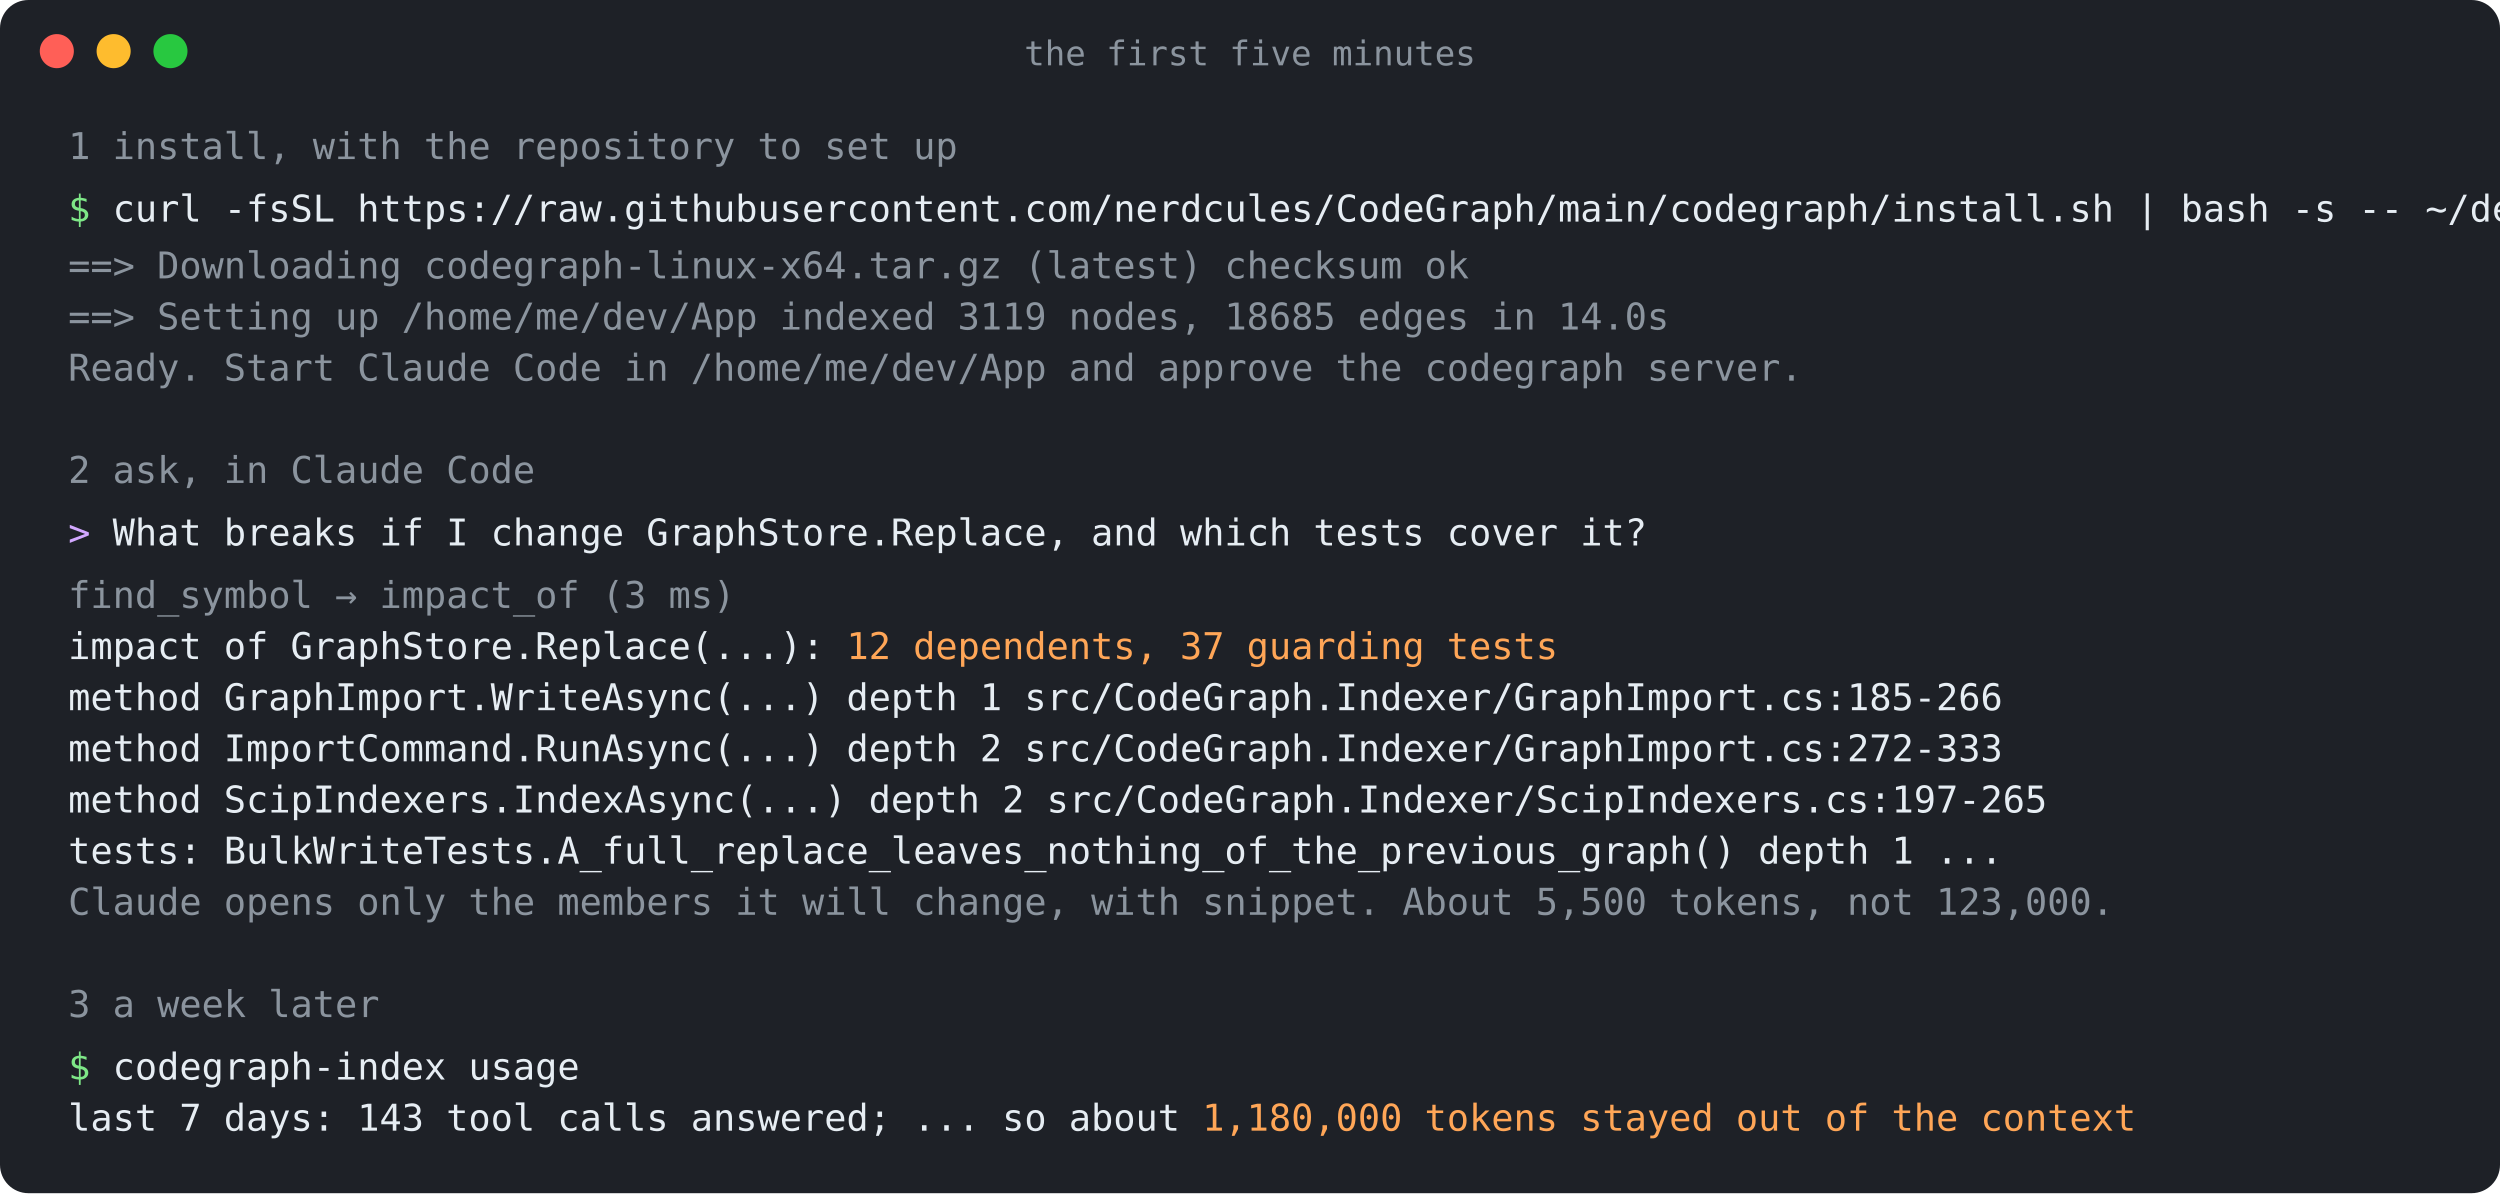
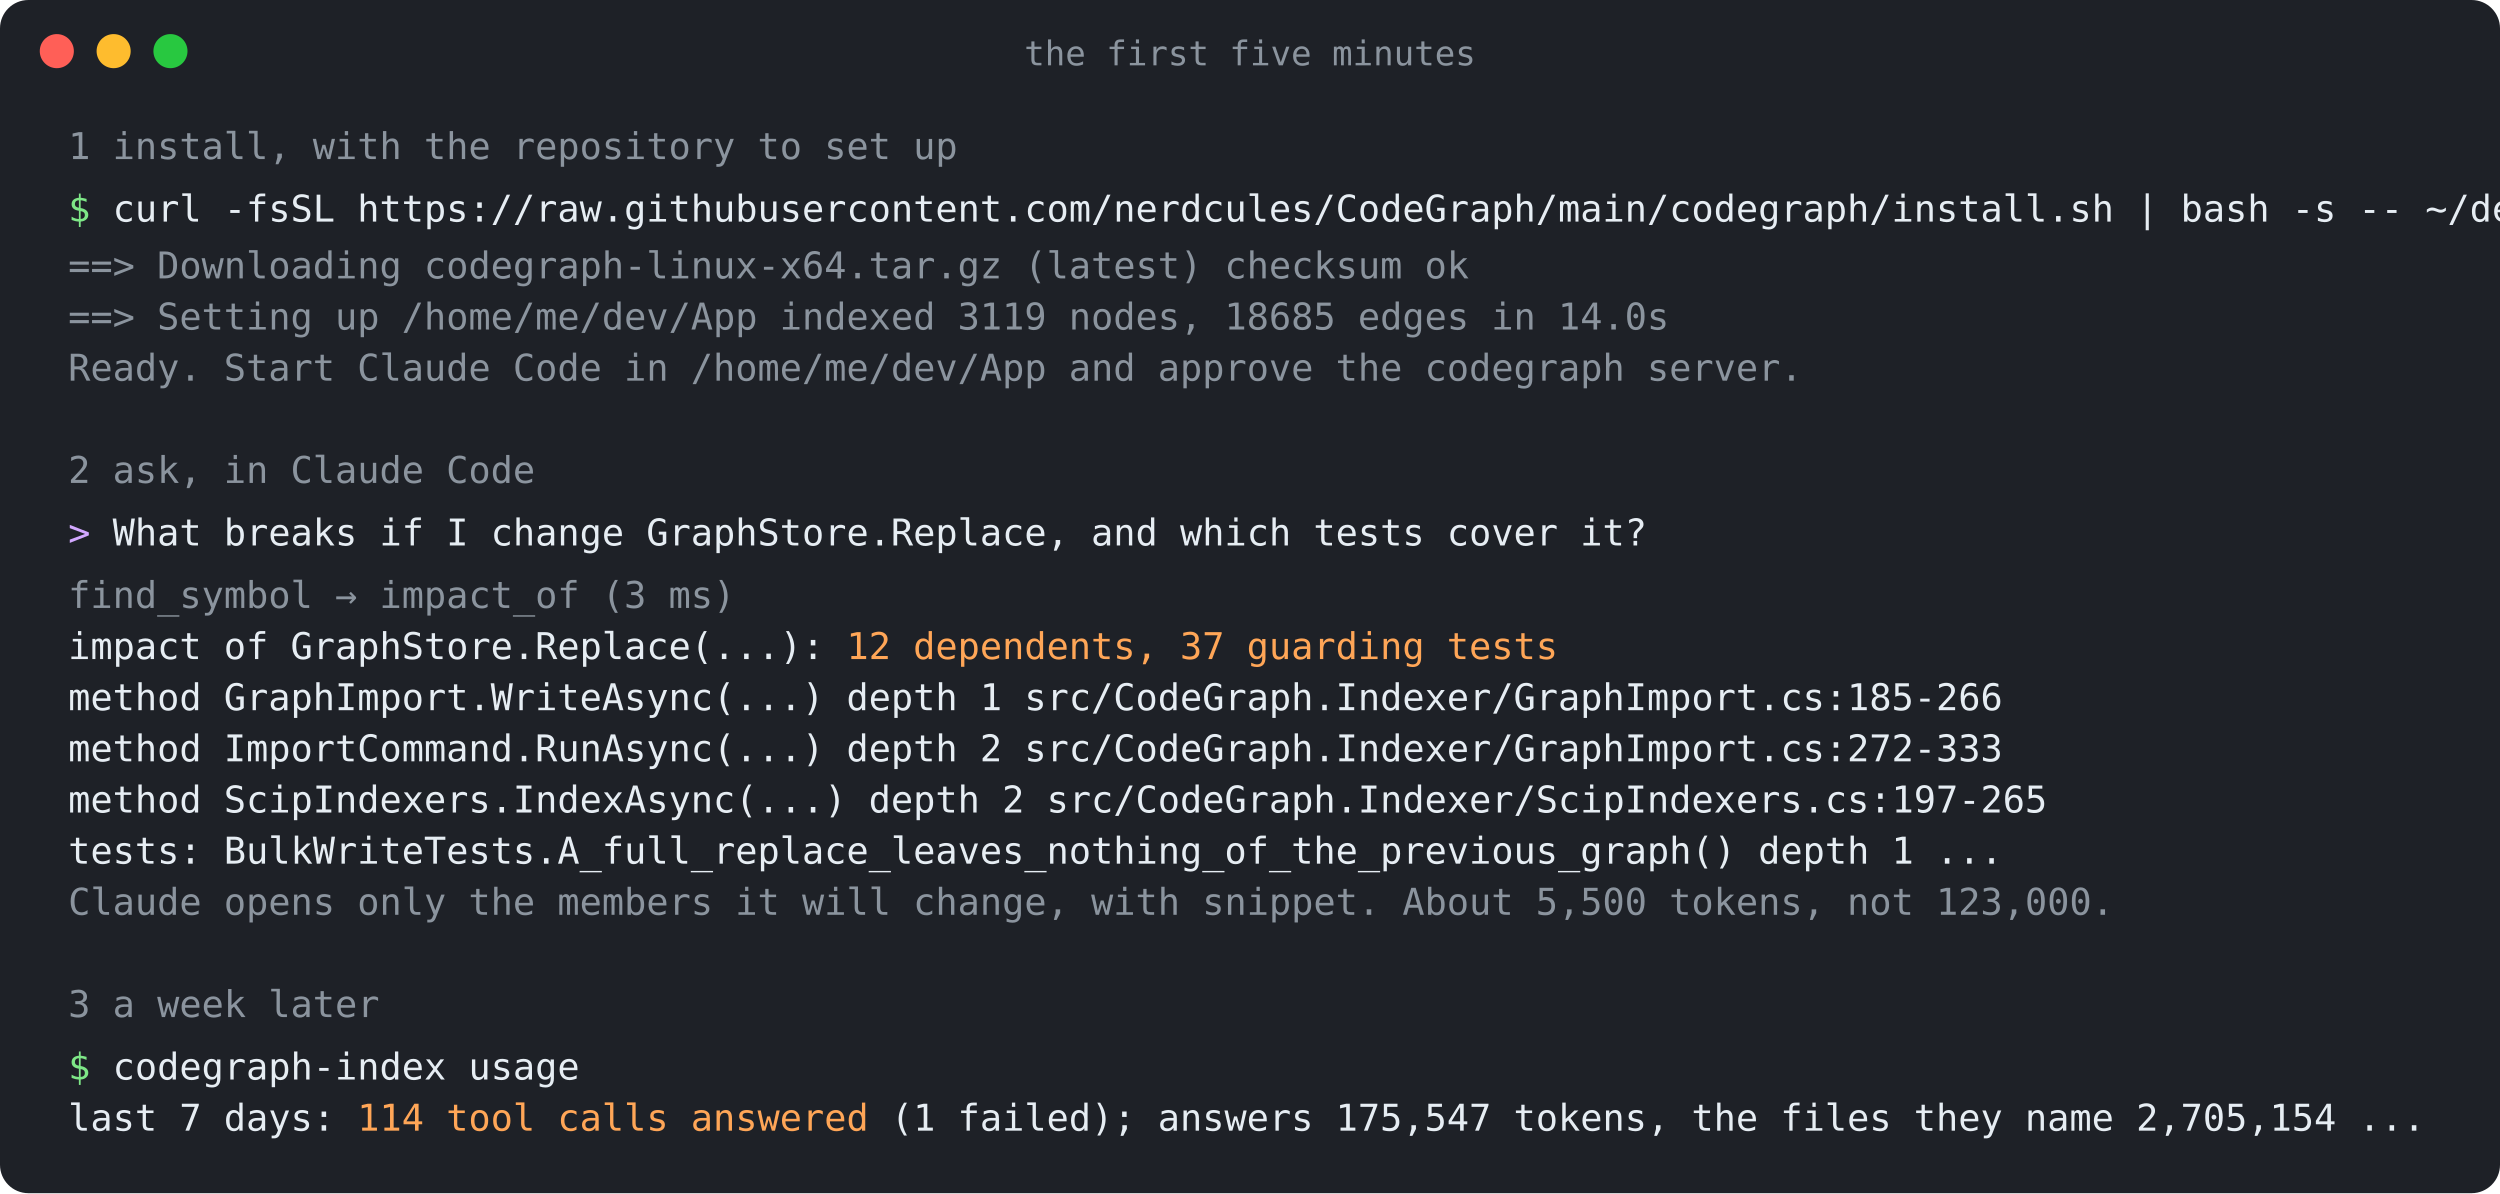
<svg xmlns="http://www.w3.org/2000/svg" width="880" height="420" viewBox="0 0 880 420" font-family="ui-monospace, SFMono-Regular, Menlo, Consolas, monospace" font-size="13">
  <rect width="880" height="420" rx="10" fill="#1e2127" />
  <circle cx="20" cy="18" r="6" fill="#ff5f57" />
  <circle cx="40" cy="18" r="6" fill="#febc2e" />
  <circle cx="60" cy="18" r="6" fill="#28c840" />
  <text x="440" y="23" fill="#8b949e" text-anchor="middle" font-size="12">the first five minutes</text>
  <text x="24" y="56" fill="#8b949e">1  install, with the repository to set up</text>
  <text x="24" y="78" fill="#e6edf3">
    <tspan fill="#7ee787">$</tspan> curl -fsSL https://raw.githubusercontent.com/nerdcules/CodeGraph/main/codegraph/install.sh | bash -s -- ~/dev/App</text>
  <text x="24" y="98" fill="#8b949e">==&gt; Downloading codegraph-linux-x64.tar.gz (latest)   checksum ok</text>
  <text x="24" y="116" fill="#8b949e">==&gt; Setting up /home/me/dev/App   indexed 3119 nodes, 18685 edges in 14.0s</text>
  <text x="24" y="134" fill="#8b949e">Ready. Start Claude Code in /home/me/dev/App and approve the codegraph server.</text>
  <text x="24" y="170" fill="#8b949e">2  ask, in Claude Code</text>
  <text x="24" y="192" fill="#e6edf3">
    <tspan fill="#d2a8ff">&gt;</tspan> What breaks if I change GraphStore.Replace, and which tests cover it?</text>
  <text x="24" y="214" fill="#8b949e">  find_symbol → impact_of  (3 ms)</text>
  <text x="24" y="232" fill="#e6edf3">  impact of GraphStore.Replace(...): <tspan fill="#ffa657">12 dependents, 37 guarding tests</tspan>
  </text>
  <text x="24" y="250" fill="#e6edf3">  method  GraphImport.WriteAsync(...)        depth 1  src/CodeGraph.Indexer/GraphImport.cs:185-266</text>
  <text x="24" y="268" fill="#e6edf3">  method  ImportCommand.RunAsync(...)        depth 2  src/CodeGraph.Indexer/GraphImport.cs:272-333</text>
  <text x="24" y="286" fill="#e6edf3">  method  ScipIndexers.IndexAsync(...)       depth 2  src/CodeGraph.Indexer/ScipIndexers.cs:197-265</text>
  <text x="24" y="304" fill="#e6edf3">  tests:  BulkWriteTests.A_full_replace_leaves_nothing_of_the_previous_graph()  depth 1  ...</text>
  <text x="24" y="322" fill="#8b949e">  Claude opens only the members it will change, with snippet. About 5,500 tokens, not 123,000.</text>
  <text x="24" y="358" fill="#8b949e">3  a week later</text>
  <text x="24" y="380" fill="#e6edf3">
    <tspan fill="#7ee787">$</tspan> codegraph-index usage</text>
-   <text x="24" y="398" fill="#e6edf3">last 7 days: 143 tool calls answered; ... so about <tspan fill="#ffa657">1,180,000 tokens stayed out of the context</tspan>
-   </text>
+   <text x="24" y="398" fill="#e6edf3">last 7 days: <tspan fill="#ffa657">114 tool calls answered</tspan> (1 failed); answers 175,547 tokens, the files they name 2,705,154 ...</text>
</svg>
